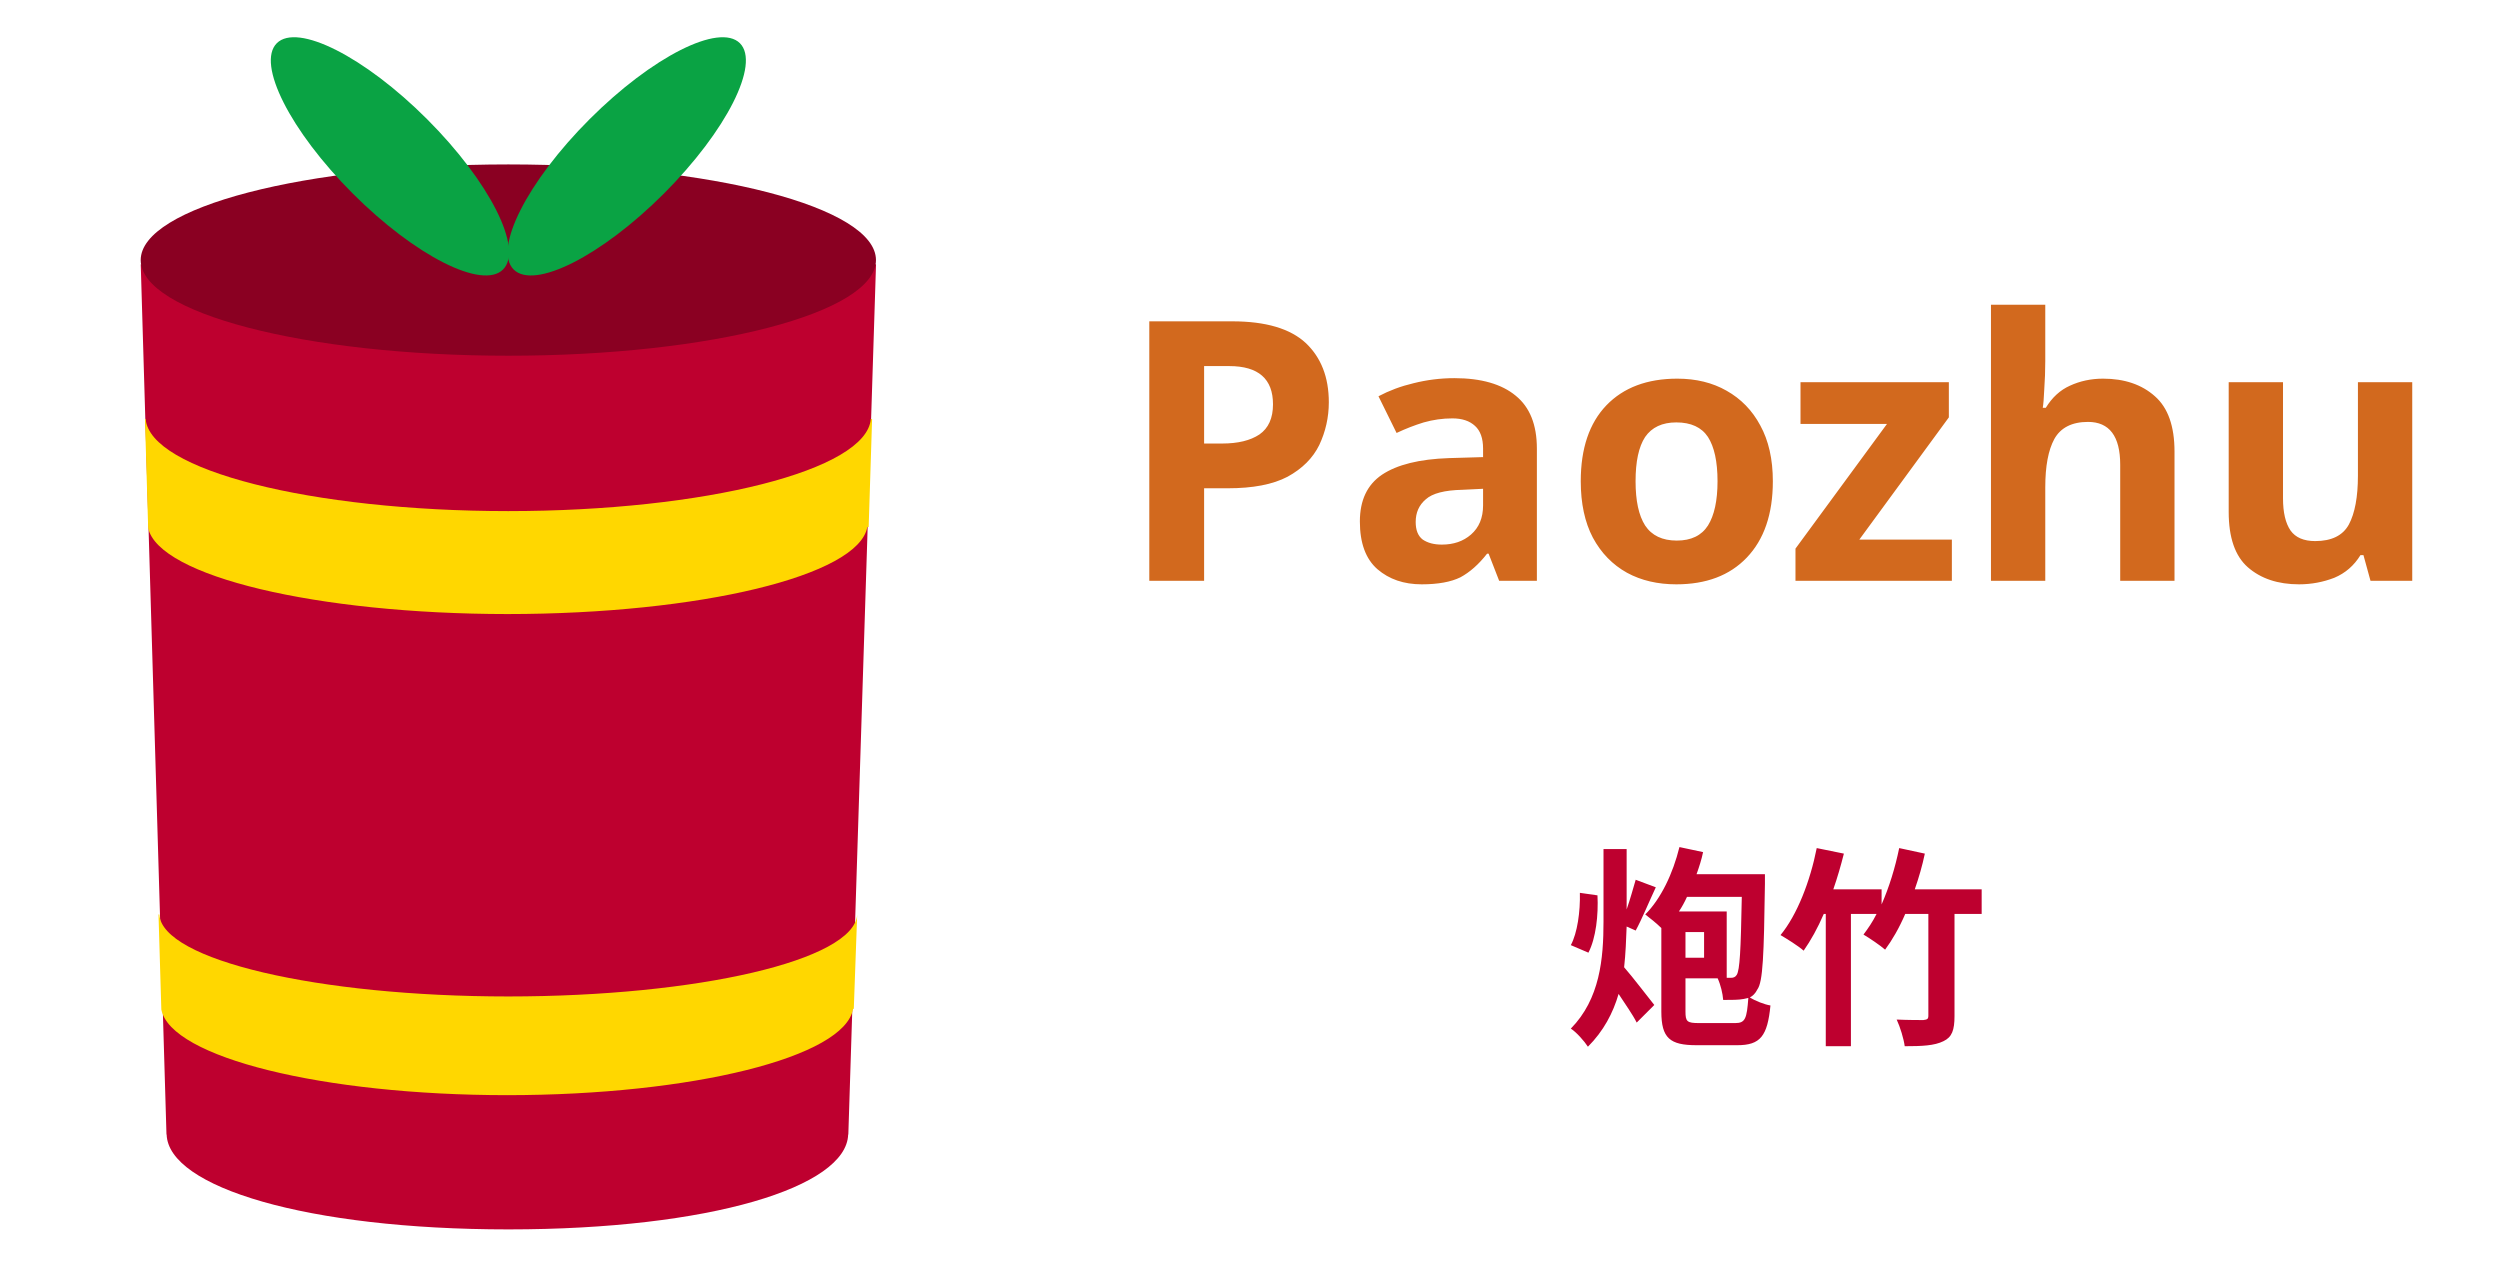
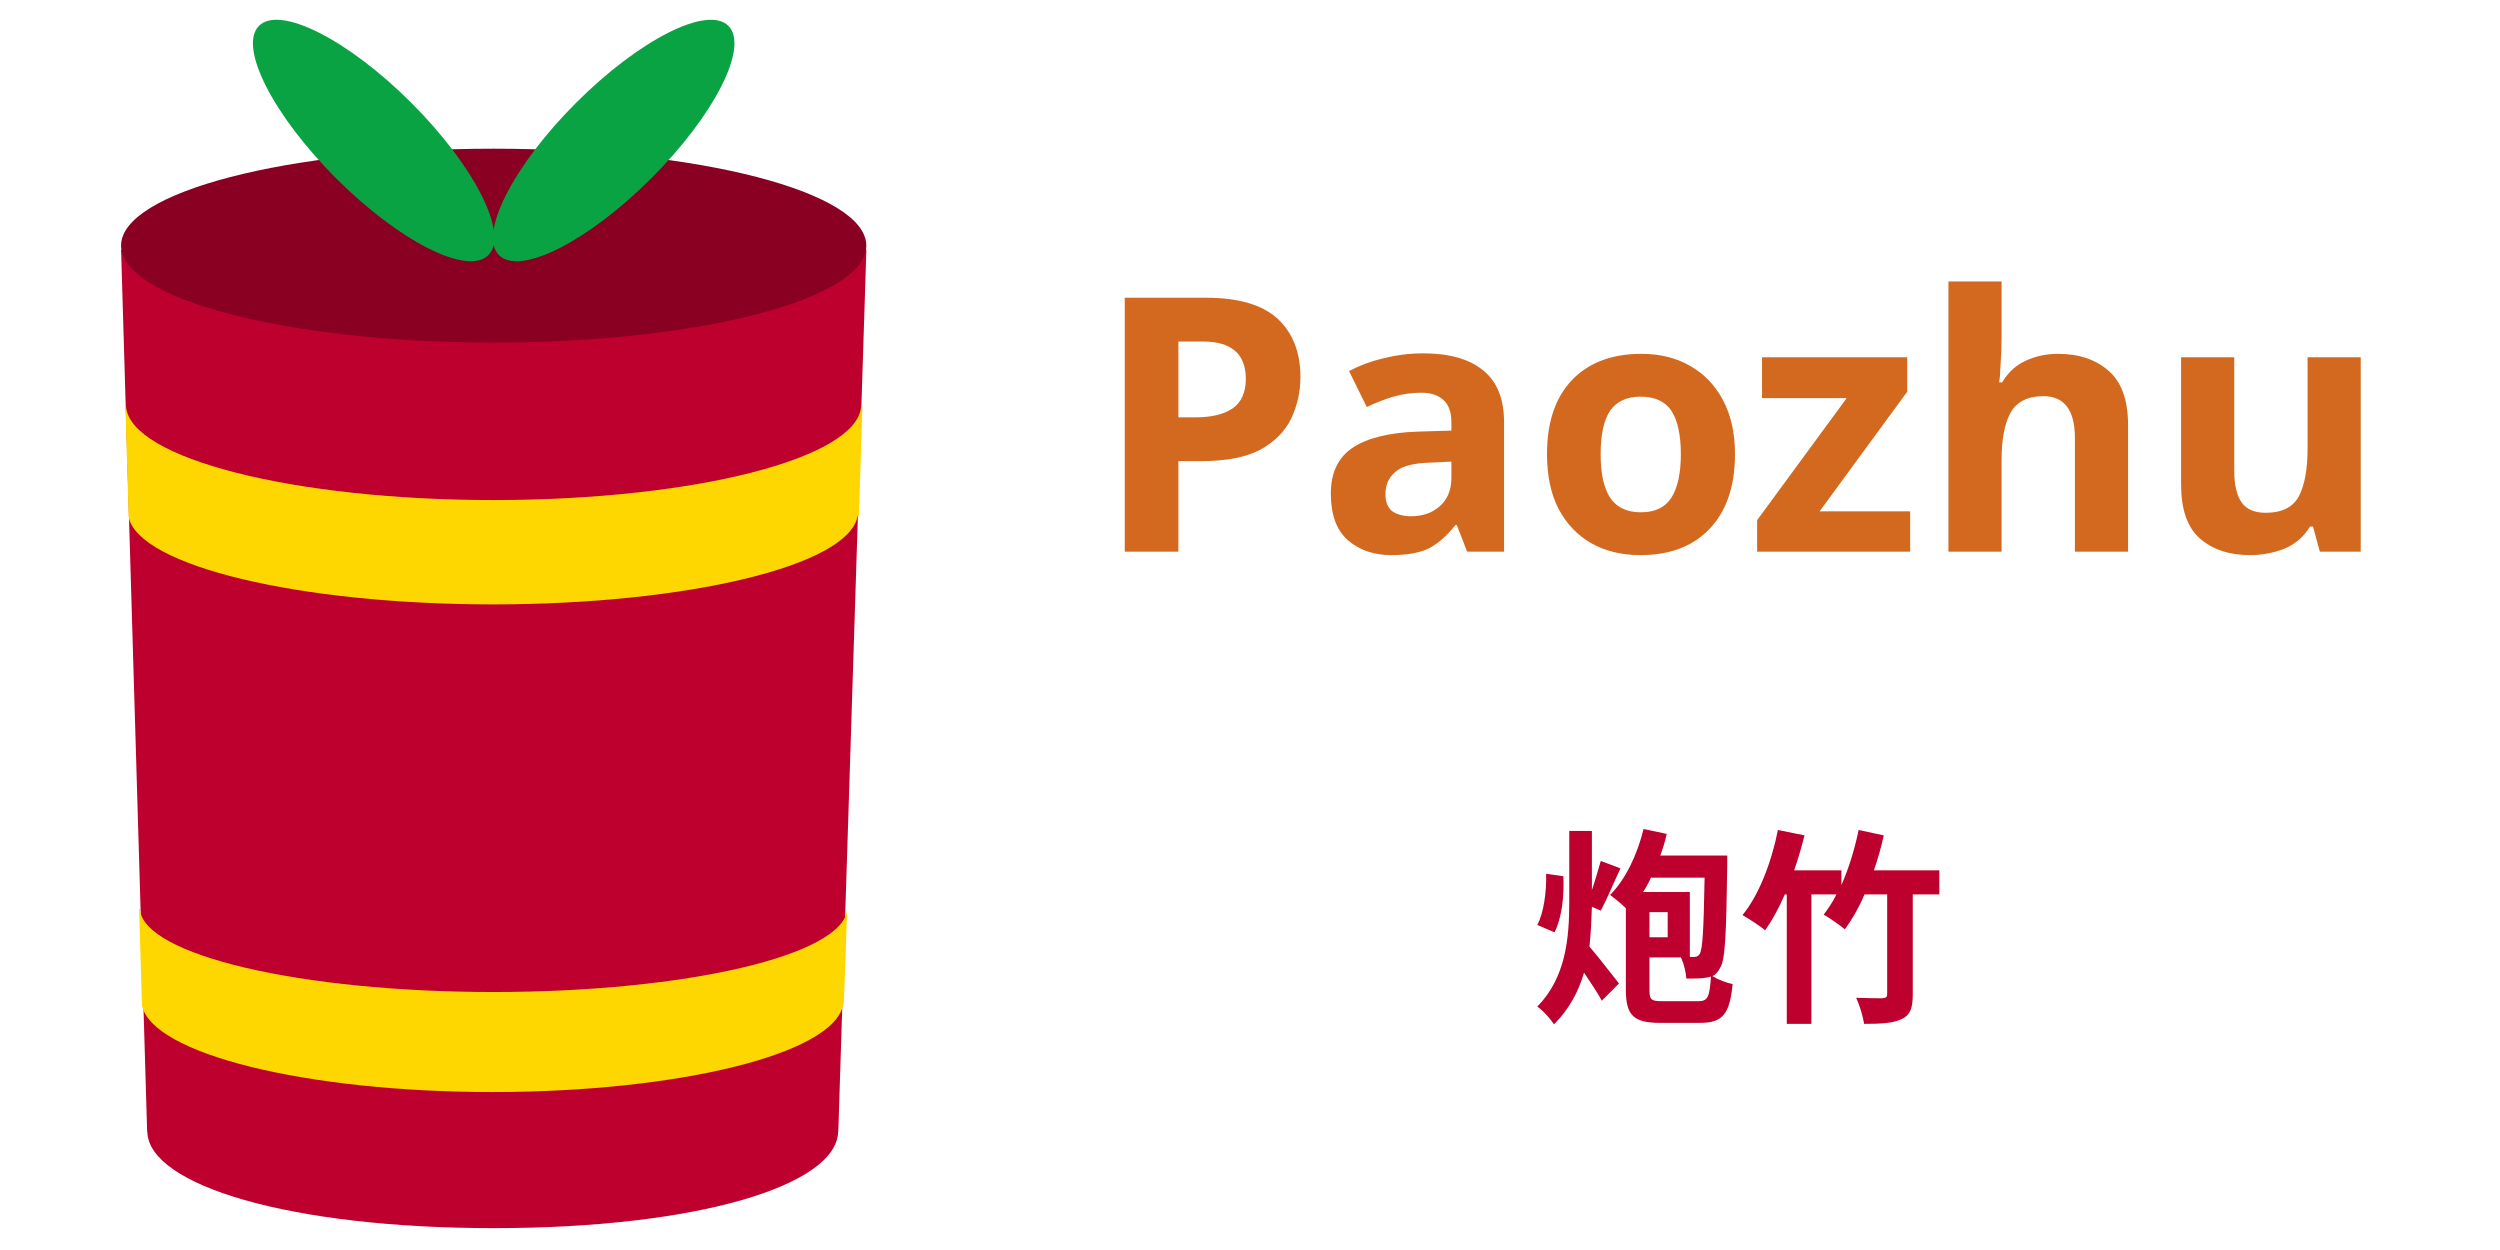
- <svg xmlns="http://www.w3.org/2000/svg" width="293.594" height="150.059" viewBox="0 0 77.68 39.703" version="1.1" id="svg1">
+ <svg xmlns="http://www.w3.org/2000/svg" width="300" height="150" viewBox="0 0 79.375 39.688" version="1.1" id="svg1">
  <defs id="defs1" />
-   <text xml:space="preserve" id="text1" style="font-style:normal;font-variant:normal;font-weight:bold;font-stretch:normal;font-size:11.289px;font-family:'Source Han Sans CN';-inkscape-font-specification:'Source Han Sans CN, Bold';font-variant-ligatures:normal;font-variant-caps:normal;font-variant-numeric:normal;font-variant-east-asian:normal;white-space:pre;display:inline;fill:#d2691e;fill-opacity:1;stroke:#9b4400;stroke-width:0;stroke-linecap:round;stroke-linejoin:round;paint-order:stroke fill markers" x="-343.699" y="-203.598">
-     <tspan x="34.697" y="18.045" id="tspan3" style="font-style:normal;font-variant:normal;font-weight:bold;font-stretch:normal;font-size:11.289px;font-family:'Source Han Sans CN';-inkscape-font-specification:'Source Han Sans CN, Bold';font-variant-ligatures:normal;font-variant-caps:normal;font-variant-numeric:normal;font-variant-east-asian:normal">Paozhu</tspan>
+   <text xml:space="preserve" id="text1" style="font-style:normal;font-variant:normal;font-weight:bold;font-stretch:normal;font-size:11.289px;font-family:'Source Han Sans CN';-inkscape-font-specification:'Source Han Sans CN, Bold';font-variant-ligatures:normal;font-variant-caps:normal;font-variant-numeric:normal;font-variant-east-asian:normal;white-space:pre;display:inline;fill:#d2691e;fill-opacity:1;stroke:#9b4400;stroke-width:0;stroke-linecap:round;stroke-linejoin:round;paint-order:stroke fill markers" x="-343.699" y="-204.127">
+     <tspan x="34.697" y="17.516" id="tspan3" style="font-style:normal;font-variant:normal;font-weight:bold;font-stretch:normal;font-size:11.289px;font-family:'Source Han Sans CN';-inkscape-font-specification:'Source Han Sans CN, Bold';font-variant-ligatures:normal;font-variant-caps:normal;font-variant-numeric:normal;font-variant-east-asian:normal">Paozhu</tspan>
  </text>
  <text xml:space="preserve" style="font-style:normal;font-variant:normal;font-weight:bold;font-stretch:normal;font-size:6.562px;font-family:'Source Han Sans CN';-inkscape-font-specification:'Source Han Sans CN, Bold';font-variant-ligatures:normal;font-variant-caps:normal;font-variant-numeric:normal;font-variant-east-asian:normal;fill:#be002f;fill-opacity:1;stroke:#9b4400;stroke-width:0;stroke-linecap:round;stroke-linejoin:round;paint-order:stroke fill markers" x="48.652" y="31.928" id="text2">
    <tspan id="tspan2" style="font-style:normal;font-variant:normal;font-weight:bold;font-stretch:normal;font-size:6.562px;font-family:'Source Han Sans CN';-inkscape-font-specification:'Source Han Sans CN, Bold';font-variant-ligatures:normal;font-variant-caps:normal;font-variant-numeric:normal;font-variant-east-asian:normal;fill:#be002f;fill-opacity:1;stroke-width:0" x="48.652" y="31.928">炮竹</tspan>
  </text>
-   <path id="ellipse1" style="display:inline;fill:#be002f;fill-opacity:1;stroke:#000009;stroke-width:0;stroke-linecap:round;stroke-linejoin:round;paint-order:stroke fill markers" d="m 4.373,8.213 0.799,27.016 v 0.022 h 0.006 c 0.049,1.632 4.347,2.948 10.618,2.949 6.272,-4.67e-4 10.509,-1.317 10.558,-2.949 h 0.006 v -0.022 L 27.22,8.213 Z" />
-   <ellipse style="display:inline;fill:#8a0022;fill-opacity:1;stroke:#9b4400;stroke-width:0;stroke-linecap:round;stroke-linejoin:round;stroke-dasharray:none;stroke-opacity:1;paint-order:stroke fill markers" id="path1" cx="15.795" cy="8.081" rx="11.423" ry="2.972" />
-   <g id="g17" transform="matrix(0.293431,0,0,0.293431,-29.57142,-52.38192)" style="display:inline">
+   <path id="ellipse1" style="display:inline;fill:#be002f;fill-opacity:1;stroke:#000009;stroke-width:0;stroke-linecap:round;stroke-linejoin:round;paint-order:stroke fill markers" d="M 3.844,7.936 4.671,35.917 v 0.023 h 0.006 c 0.051,1.69 4.502,3.053 10.998,3.054 6.496,-4.84e-4 10.884,-1.364 10.935,-3.054 h 0.006 v -0.023 L 27.507,7.936 Z" />
+   <ellipse style="display:inline;fill:#8a0022;fill-opacity:1;stroke:#9b4400;stroke-width:0;stroke-linecap:round;stroke-linejoin:round;stroke-dasharray:none;stroke-opacity:1;paint-order:stroke fill markers" id="path1" cx="15.674" cy="7.799" rx="11.831" ry="3.078" />
+   <g id="g17" transform="matrix(0.3039107,0,0,0.3039107,-31.31287,-54.82324)" style="display:inline">
    <ellipse style="display:inline;fill:#0aa344;fill-opacity:1;stroke:#000009;stroke-width:0;stroke-linecap:round;stroke-linejoin:round;stroke-dasharray:none;paint-order:stroke fill markers" id="path16" cx="256.129" cy="19.745" rx="5.567" ry="16.942" transform="rotate(45)" />
    <ellipse style="display:inline;fill:#0aa344;fill-opacity:1;stroke:#000009;stroke-width:0;stroke-linecap:round;stroke-linejoin:round;stroke-dasharray:none;paint-order:stroke fill markers" id="ellipse16" cx="-37.479" cy="238.394" rx="5.567" ry="16.942" transform="rotate(-45)" />
  </g>
-   <path id="ellipse1-1-3" style="display:inline;fill:#ffd700;fill-opacity:1;stroke:#000009;stroke-width:0;stroke-linecap:round;stroke-linejoin:round;paint-order:stroke fill markers" d="m 4.504,13.019 0.1,3.391 a 11.21,2.83 0 0 0 11.165,2.67 11.21,2.83 0 0 0 11.179,-2.702 h 0.043 l 0.107,-3.359 h -0.04 A 11.281,2.924 0 0 1 15.792,15.881 11.281,2.924 0 0 1 4.526,13.019 Z" />
-   <path id="ellipse1-0-1" style="display:inline;fill:#ffd700;fill-opacity:1;stroke:#000009;stroke-width:0;stroke-linecap:round;stroke-linejoin:round;paint-order:stroke fill markers" d="m 4.925,28.415 0.088,2.955 a 10.779,2.804 0 0 0 10.742,2.659 10.779,2.804 0 0 0 10.751,-2.681 h 0.023 l 0.105,-2.921 A 10.853,2.586 0 0 1 15.793,30.962 10.853,2.586 0 0 1 4.95,28.415 Z" />
+   <path id="ellipse1-1-3" style="display:inline;fill:#ffd700;fill-opacity:1;stroke:#000009;stroke-width:0;stroke-linecap:round;stroke-linejoin:round;paint-order:stroke fill markers" d="m 3.98,12.913 0.104,3.512 a 11.61,2.931 0 0 0 11.564,2.765 11.61,2.931 0 0 0 11.578,-2.799 h 0.044 L 27.381,12.913 h -0.041 A 11.684,3.029 0 0 1 15.671,15.877 11.684,3.029 0 0 1 4.002,12.913 Z" />
+   <path id="ellipse1-0-1" style="display:inline;fill:#ffd700;fill-opacity:1;stroke:#000009;stroke-width:0;stroke-linecap:round;stroke-linejoin:round;paint-order:stroke fill markers" d="m 4.416,28.859 0.091,3.06 a 11.164,2.905 0 0 0 11.125,2.754 11.164,2.905 0 0 0 11.135,-2.777 h 0.023 l 0.109,-3.025 A 11.241,2.679 0 0 1 15.671,31.497 11.241,2.679 0 0 1 4.441,28.859 Z" />
</svg>
